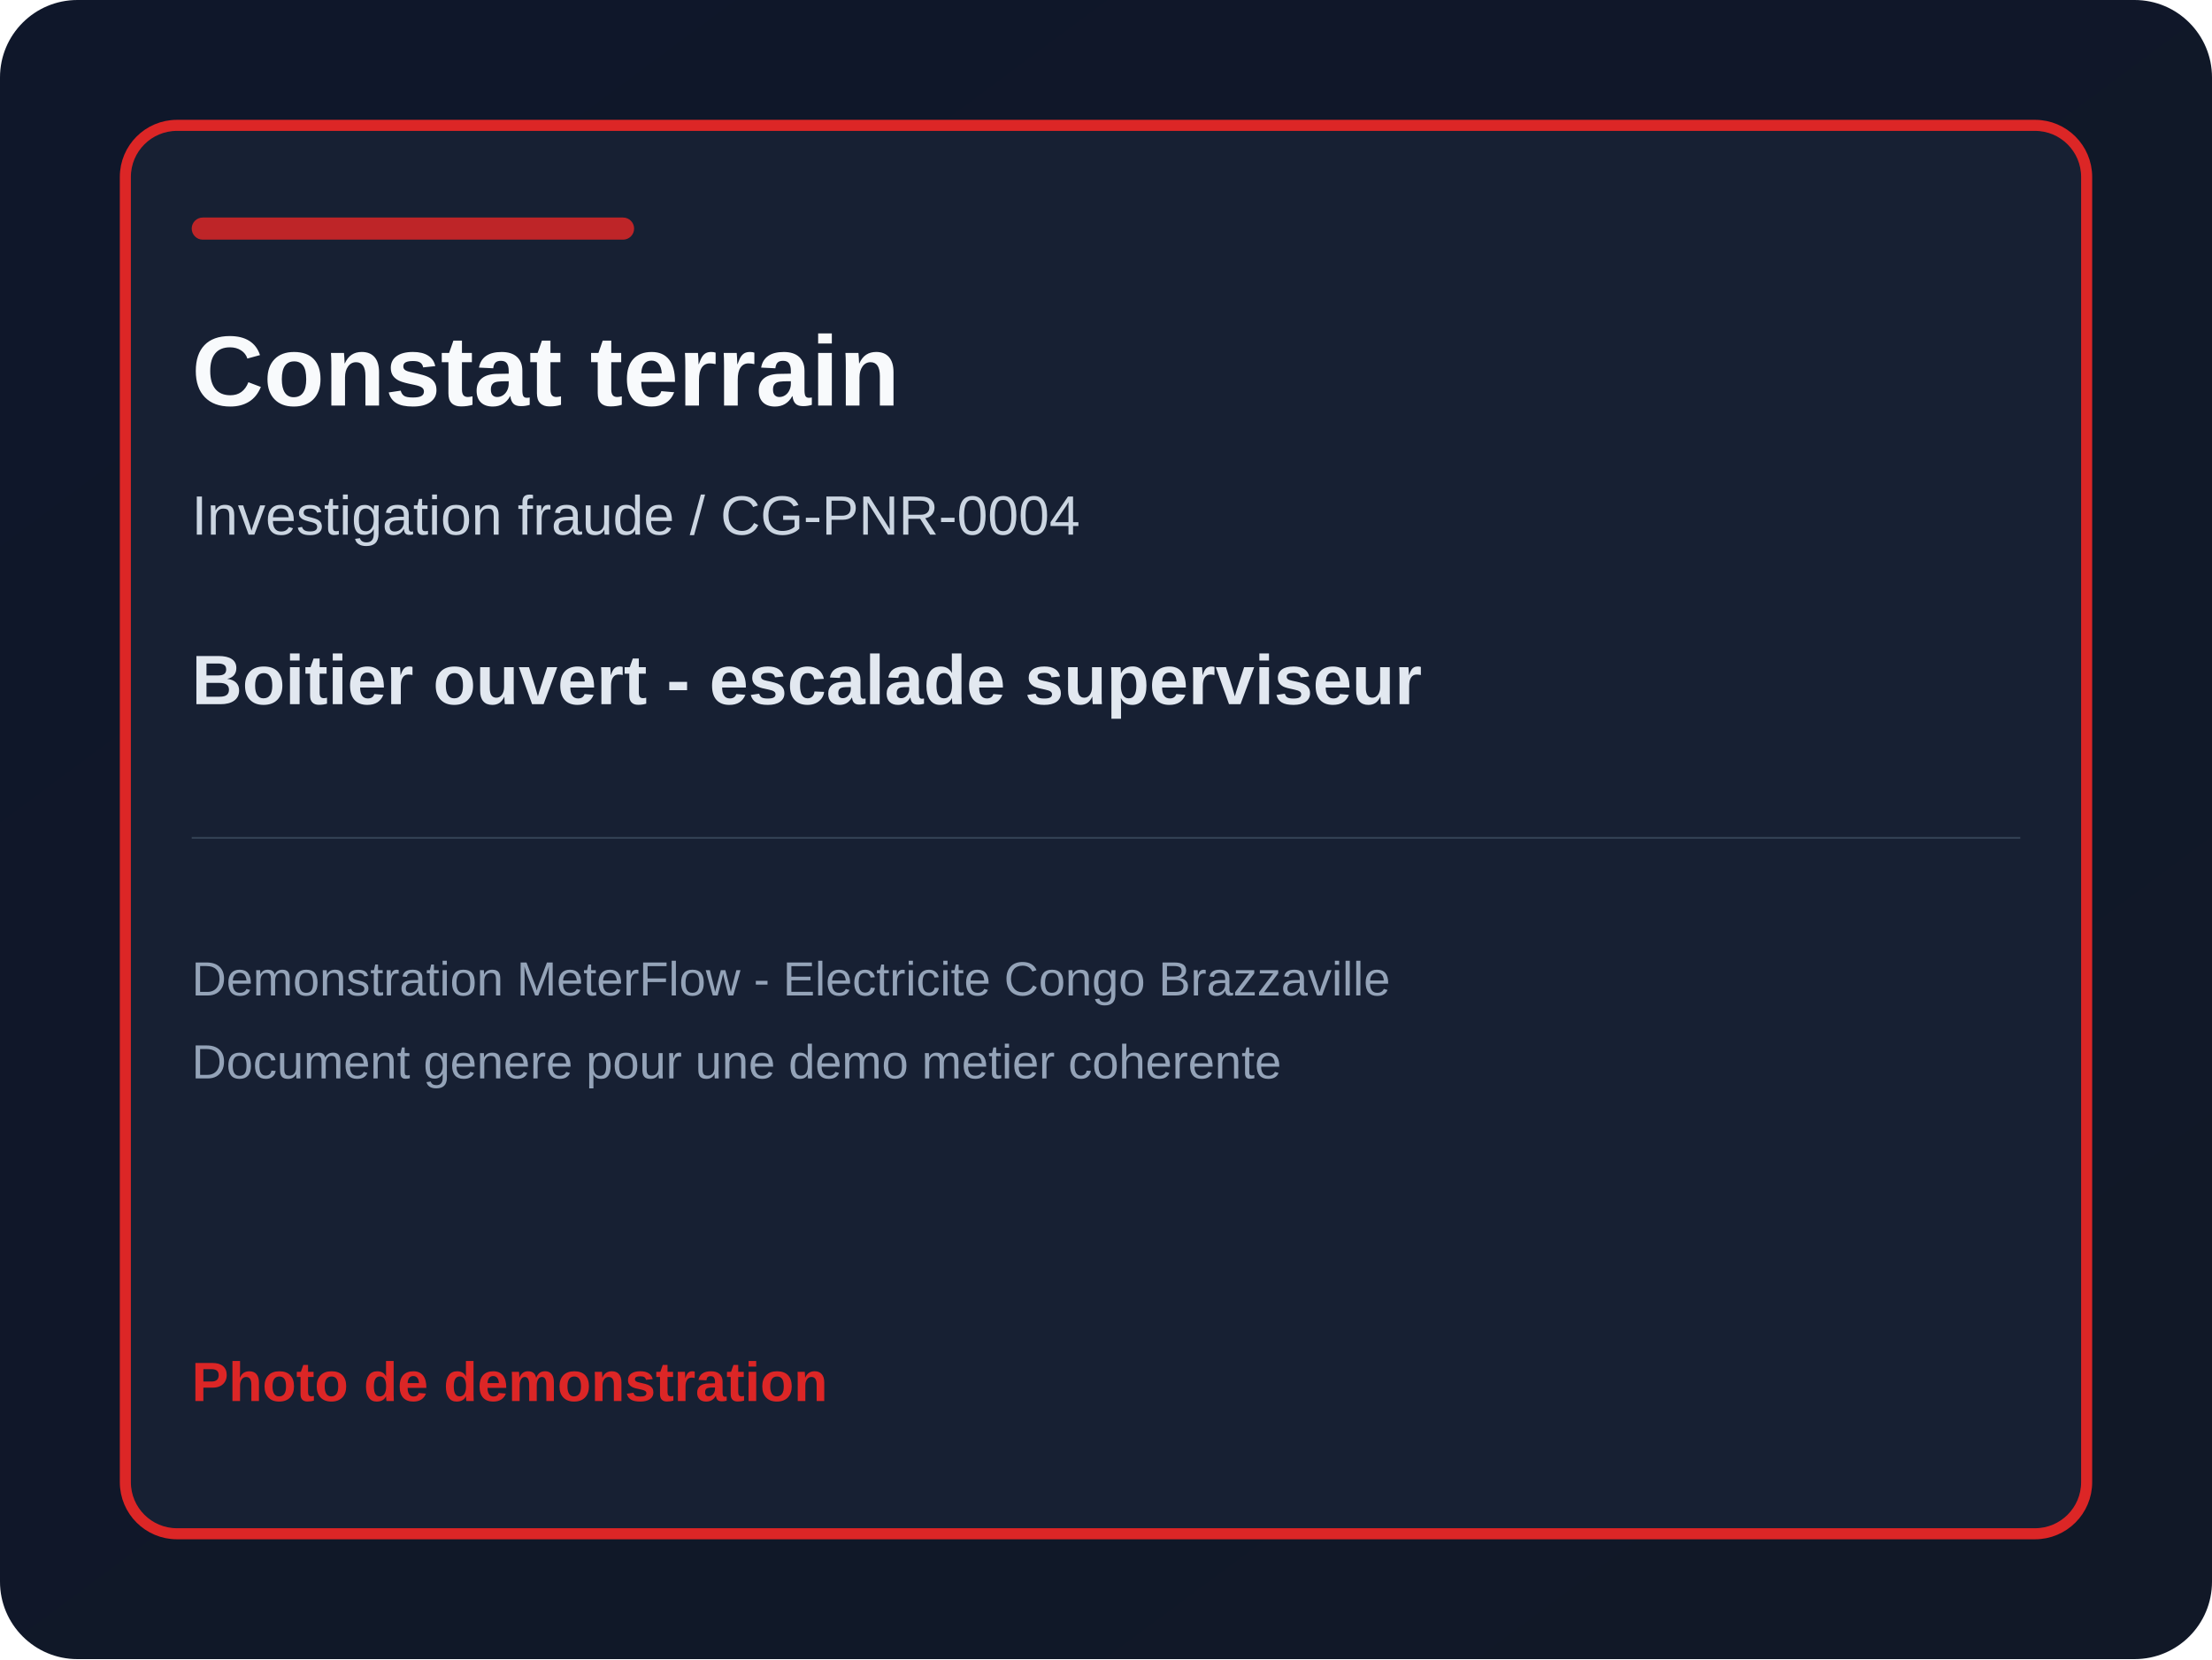
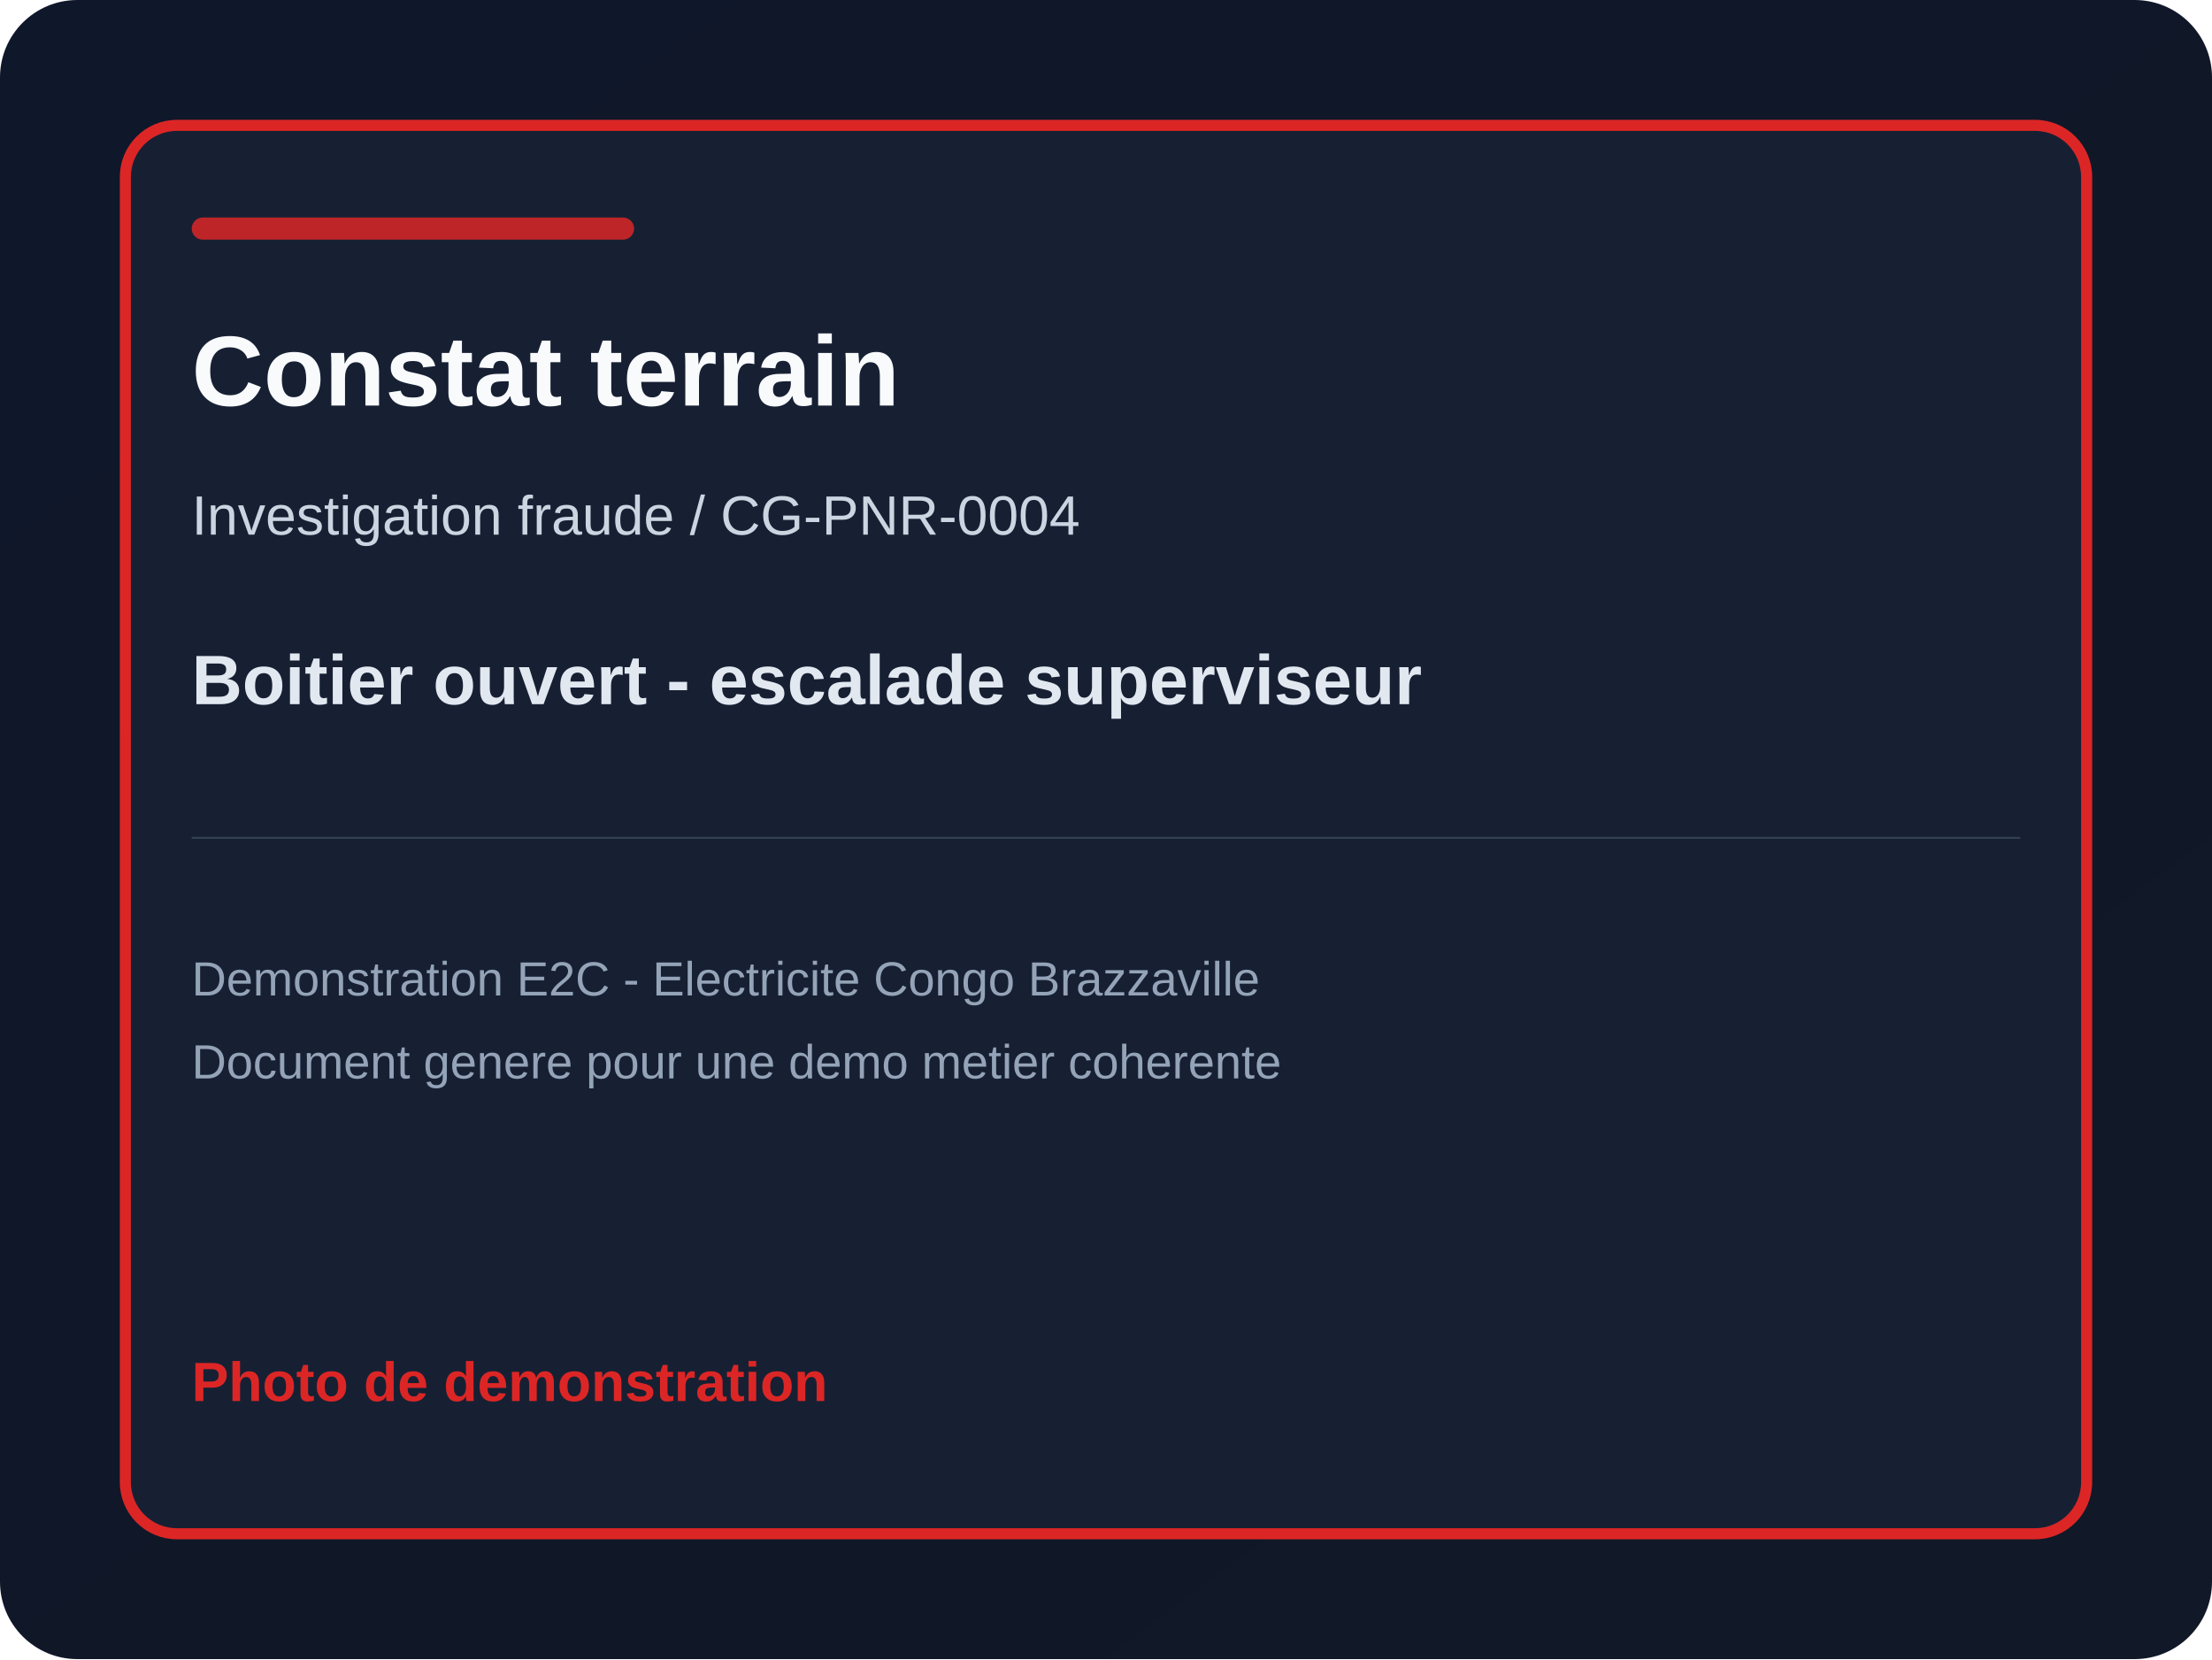
<svg xmlns="http://www.w3.org/2000/svg" width="1200" height="900" viewBox="0 0 1200 900">
  <defs>
    <linearGradient id="bg" x1="0" x2="1" y1="0" y2="1">
      <stop offset="0%" stop-color="#0f172a" />
      <stop offset="100%" stop-color="#111827" />
    </linearGradient>
  </defs>
  <rect width="1200" height="900" rx="42" fill="url(#bg)" />
  <rect x="68" y="68" width="1064" height="764" rx="28" fill="#172033" stroke="#dc2626" stroke-width="6" />
  <rect x="104" y="118" width="240" height="12" rx="6" fill="#dc2626" opacity="0.85" />
  <text x="104" y="220" fill="#f8fafc" font-family="Arial, Helvetica, sans-serif" font-size="54" font-weight="700">Constat terrain</text>
  <text x="104" y="290" fill="#cbd5e1" font-family="Arial, Helvetica, sans-serif" font-size="30">Investigation fraude / CG-PNR-0004</text>
  <text x="104" y="382" fill="#e2e8f0" font-family="Arial, Helvetica, sans-serif" font-size="38" font-weight="700">Boitier ouvert - escalade superviseur</text>
  <rect x="104" y="454" width="992" height="1" fill="#334155" />
-   <text x="104" y="540" fill="#94a3b8" font-family="Arial, Helvetica, sans-serif" font-size="26">Demonstration MeterFlow - Electricite Congo Brazzaville</text>
+   <text x="104" y="540" fill="#94a3b8" font-family="Arial, Helvetica, sans-serif" font-size="26">Demonstration E2C - Electricite Congo Brazzaville</text>
  <text x="104" y="585" fill="#94a3b8" font-family="Arial, Helvetica, sans-serif" font-size="26">Document genere pour une demo metier coherente</text>
  <text x="104" y="760" fill="#dc2626" font-family="Arial, Helvetica, sans-serif" font-size="30" font-weight="700">Photo de demonstration</text>
</svg>
